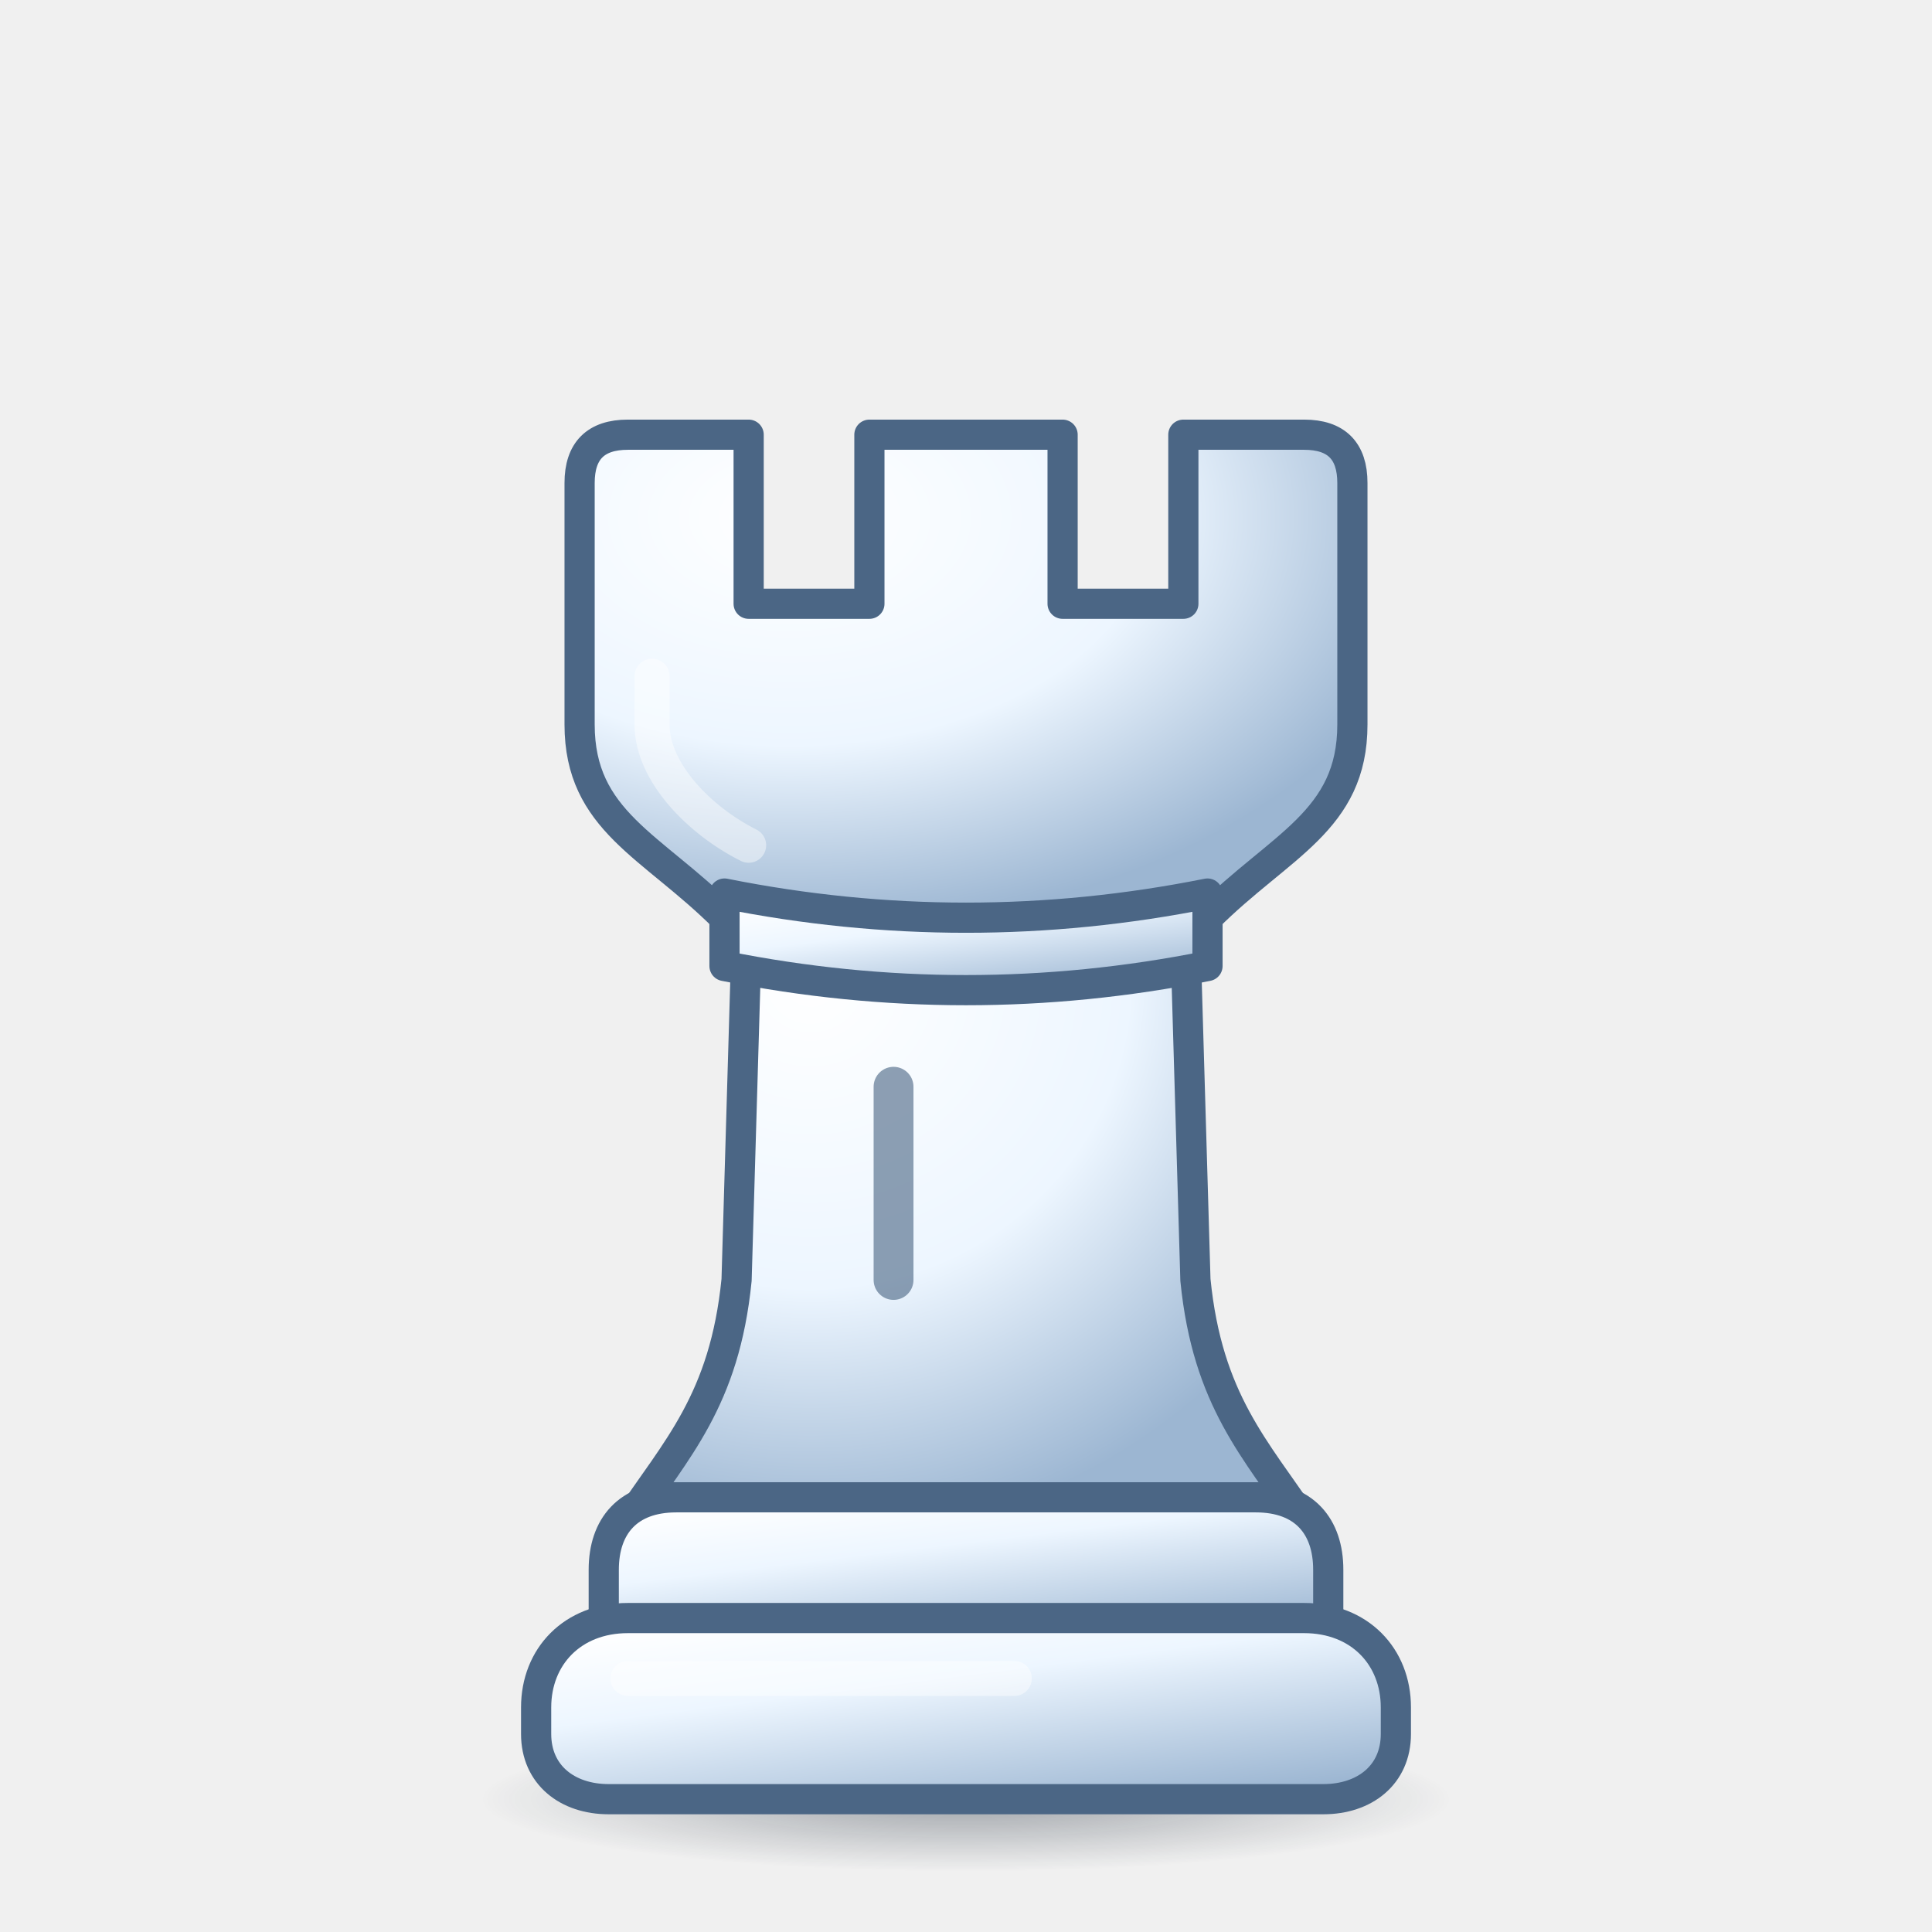
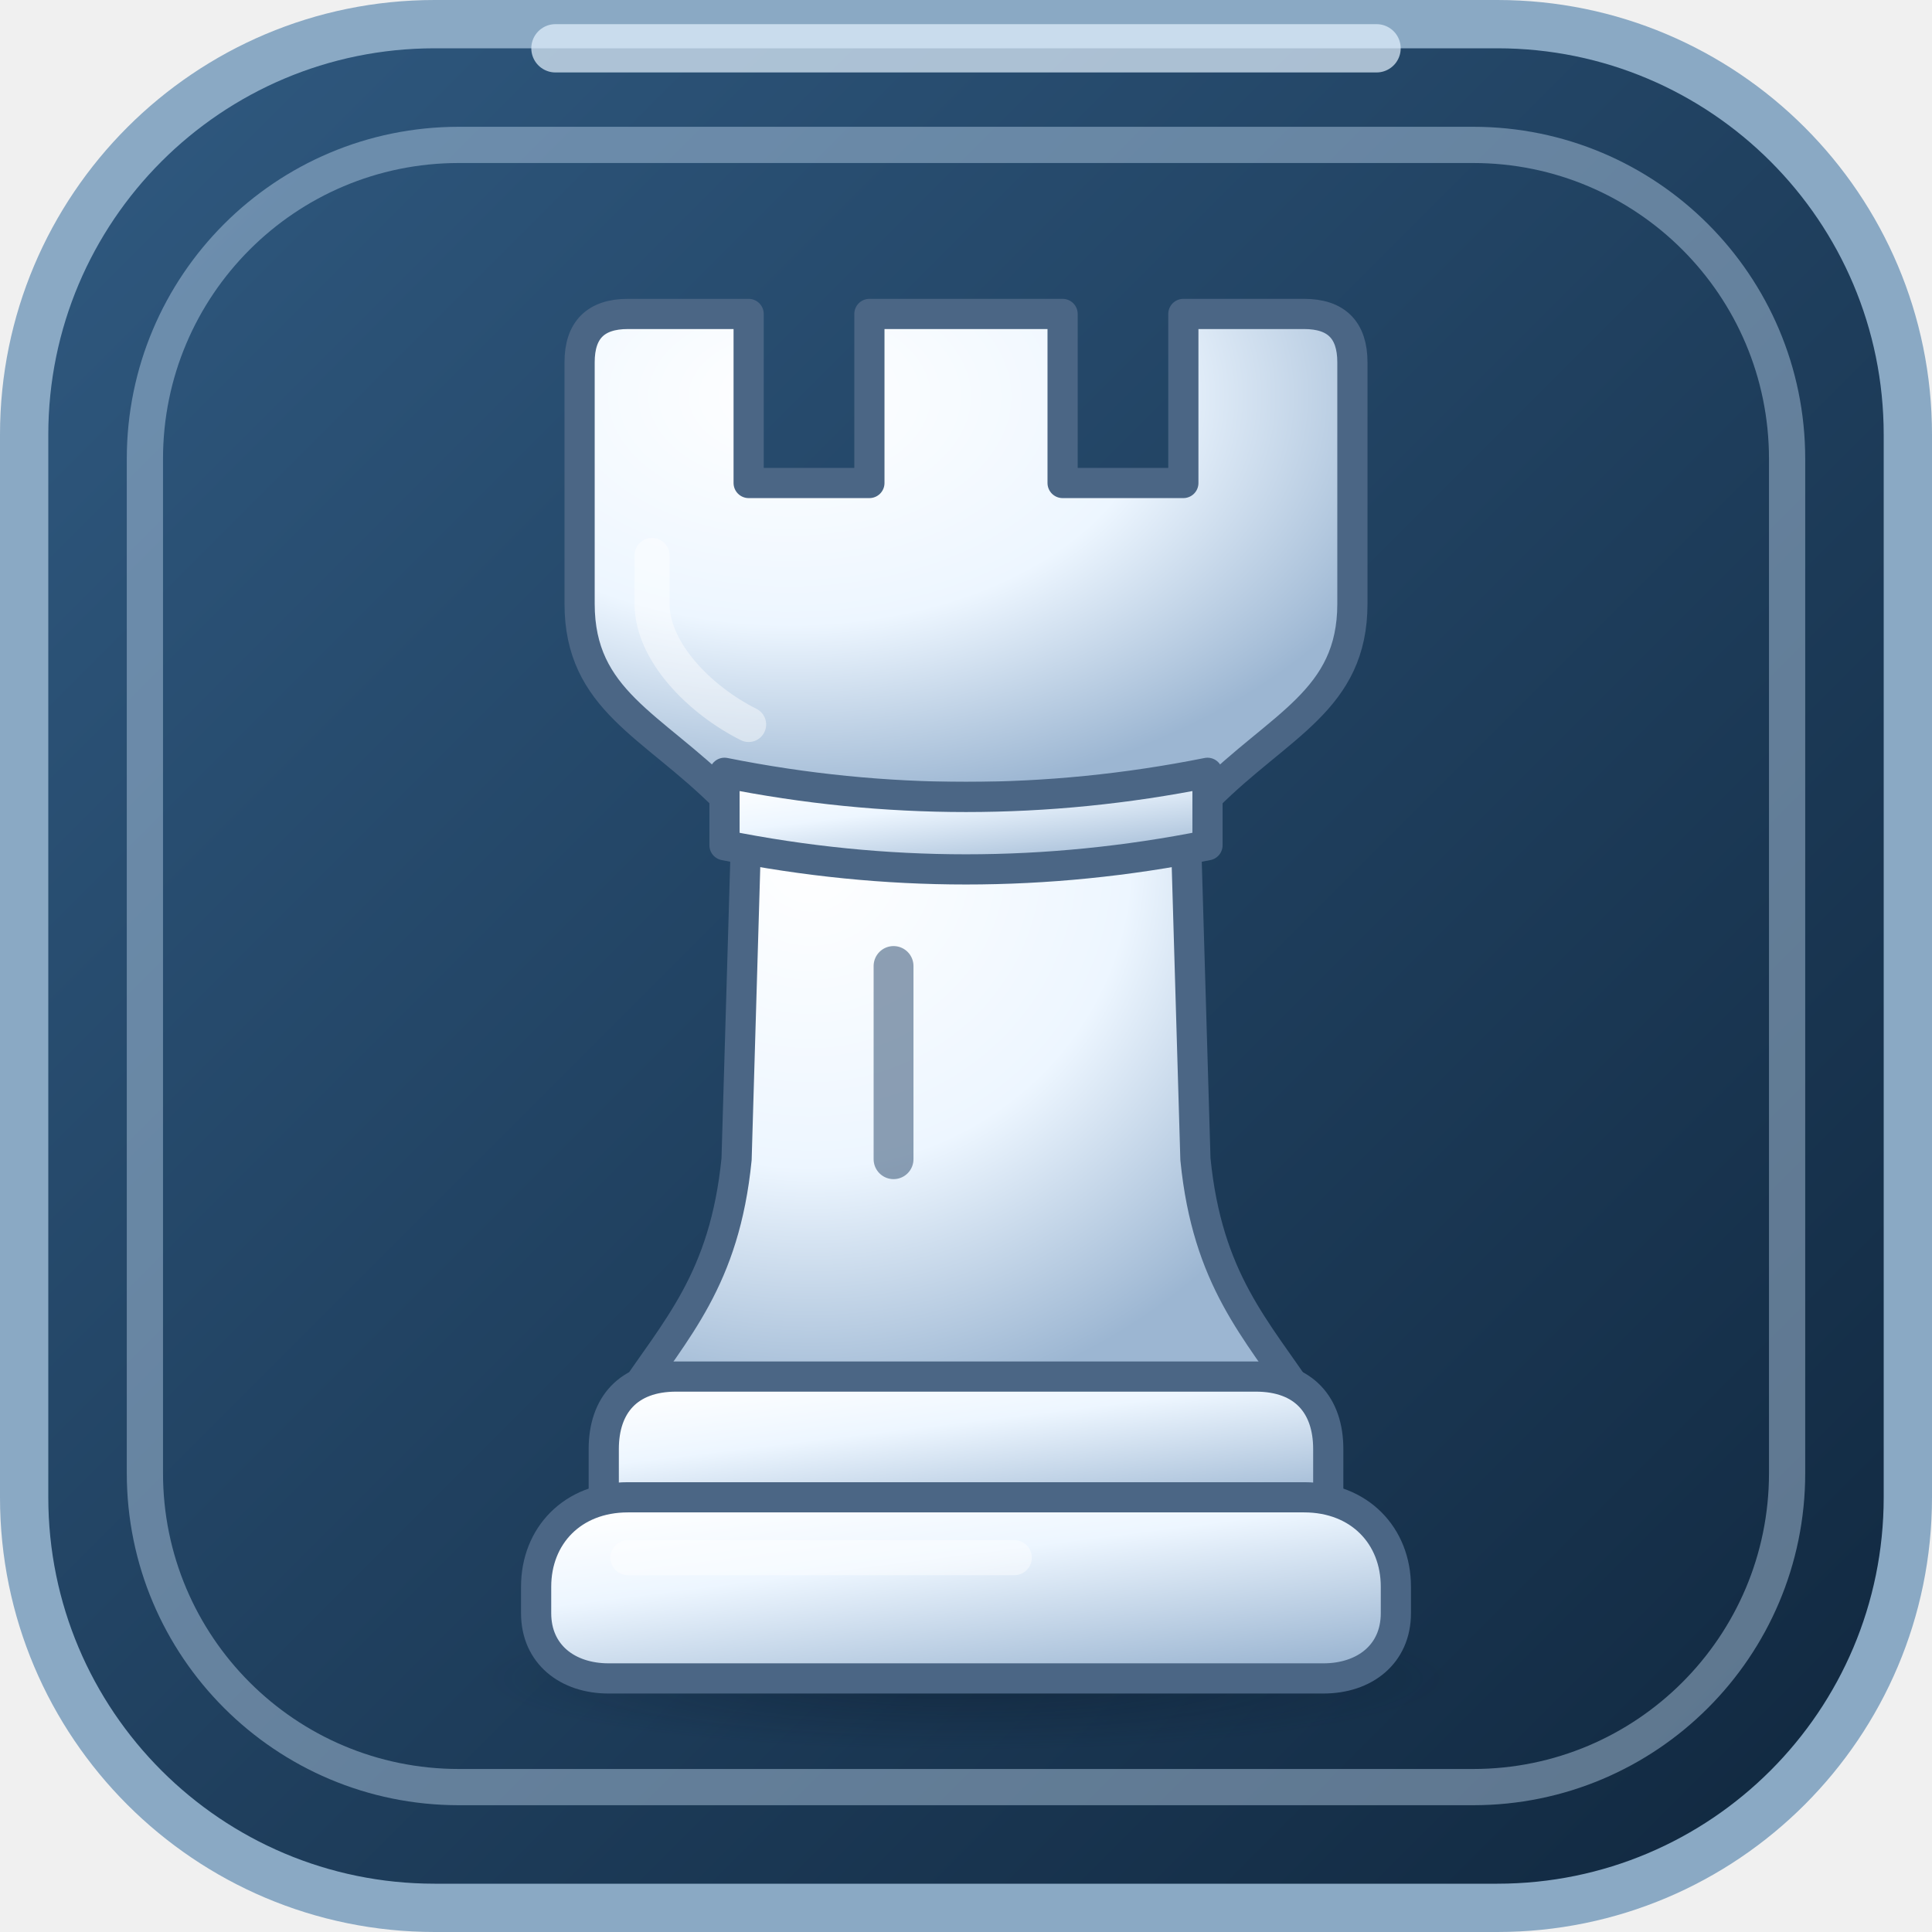
<svg xmlns="http://www.w3.org/2000/svg" width="80" height="80" viewBox="0 0 80 80" preserveAspectRatio="xMidYMid meet" aria-hidden="true" focusable="false">
  <defs>
+     <linearGradient id="tile" x2="1" y2="1">
+       <stop stop-color="#305a81" />
+       <stop offset="1" stop-color="#10273e" />
+     </linearGradient>
    <radialGradient id="piece-1-body" cx="27%" cy="17%" r="86%">
      <stop stop-color="#ffffff" />
      <stop offset=".55" stop-color="#edf6ff" />
      <stop offset="1" stop-color="#9cb6d2" />
    </radialGradient>
    <linearGradient id="piece-1-bevel" x1="18%" y1="0%" x2="78%" y2="100%">
      <stop stop-color="#ffffff" />
      <stop offset=".37" stop-color="#edf6ff" />
      <stop offset="1" stop-color="#9cb6d2" />
    </linearGradient>
    <radialGradient id="piece-1-shadow">
      <stop stop-color="#081525" stop-opacity=".35" />
      <stop offset="1" stop-color="#081525" stop-opacity="0" />
    </radialGradient>
  </defs>
-   <ellipse cx="40" cy="74.5" rx="20" ry="3" fill="url(#piece-1-shadow)" />
-   <g fill="url(#piece-1-body)" stroke="#4b6685" stroke-width="1.25" stroke-linecap="round" stroke-linejoin="round">
-     <path d="M26 63c2-3 4-5 4.5-10l.5-17h18l.5 17c.5 5 2.5 7 4.5 10Z" />
-     <path d="M24 20q0-2 2-2h5v7h5v-7h8v7h5v-7h5q2 0 2 2v10c0 4-3 5-6 8H30c-3-3-6-4-6-8Z" />
-     <path d="M30 37q10 2 20 0v3q-10 2-20 0Z" fill="url(#piece-1-bevel)" />
-     <path d="M28 62h24c2 0 3 1.2 3 3v3H25v-3c0-1.8 1-3 3-3Z" fill="url(#piece-1-bevel)" />
-     <path d="M26 67h28c2.3 0 3.8 1.6 3.8 3.7v1.1c0 1.7-1.3 2.7-3 2.7H25.2         c-1.7 0-3-1-3-2.7v-1.1c0-2.1 1.5-3.7 3.8-3.7Z" fill="url(#piece-1-bevel)" />
-     <path d="M27 28v2c0 2 2 4 4 5M26 69.5h16" fill="none" stroke="#ffffff" stroke-opacity=".44" stroke-width="1.45" />
-     <path d="M37 45v8" fill="none" stroke="#4b6685" stroke-width="1.65" stroke-opacity=".62" />
+   <rect x="1" y="1" width="78" height="78" rx="17" fill="url(#tile)" stroke="#8aa9c4" stroke-width="2" />
+   <rect x="6" y="6" width="68" height="68" rx="13" fill="none" stroke="#bbd4eb" stroke-opacity=".45" stroke-width="1.5" />
+   <path d="M23 2h34" stroke="#e5f2ff" stroke-opacity=".7" stroke-width="2" stroke-linecap="round" />
+   <g transform="translate(0 -5)">
+     <ellipse cx="40" cy="74.5" rx="20" ry="3" fill="url(#piece-1-shadow)" />
+     <g fill="url(#piece-1-body)" stroke="#4b6685" stroke-width="1.25" stroke-linecap="round" stroke-linejoin="round">
+       <path d="M26 63c2-3 4-5 4.5-10l.5-17h18l.5 17c.5 5 2.5 7 4.5 10Z" />
+       <path d="M24 20q0-2 2-2h5v7h5v-7h8v7h5v-7h5q2 0 2 2v10c0 4-3 5-6 8H30c-3-3-6-4-6-8Z" />
+       <path d="M30 37q10 2 20 0v3q-10 2-20 0Z" fill="url(#piece-1-bevel)" />
+       <path d="M28 62h24c2 0 3 1.2 3 3v3H25v-3c0-1.8 1-3 3-3Z" fill="url(#piece-1-bevel)" />
+       <path d="M26 67h28c2.3 0 3.8 1.6 3.8 3.7v1.1c0 1.7-1.3 2.7-3 2.7H25.2         c-1.7 0-3-1-3-2.7v-1.1c0-2.1 1.5-3.7 3.8-3.7Z" fill="url(#piece-1-bevel)" />
+       <path d="M27 28v2c0 2 2 4 4 5M26 69.5h16" fill="none" stroke="#ffffff" stroke-opacity=".44" stroke-width="1.45" />
+       <path d="M37 45v8" fill="none" stroke="#4b6685" stroke-width="1.65" stroke-opacity=".62" />
+     </g>
  </g>
</svg>
